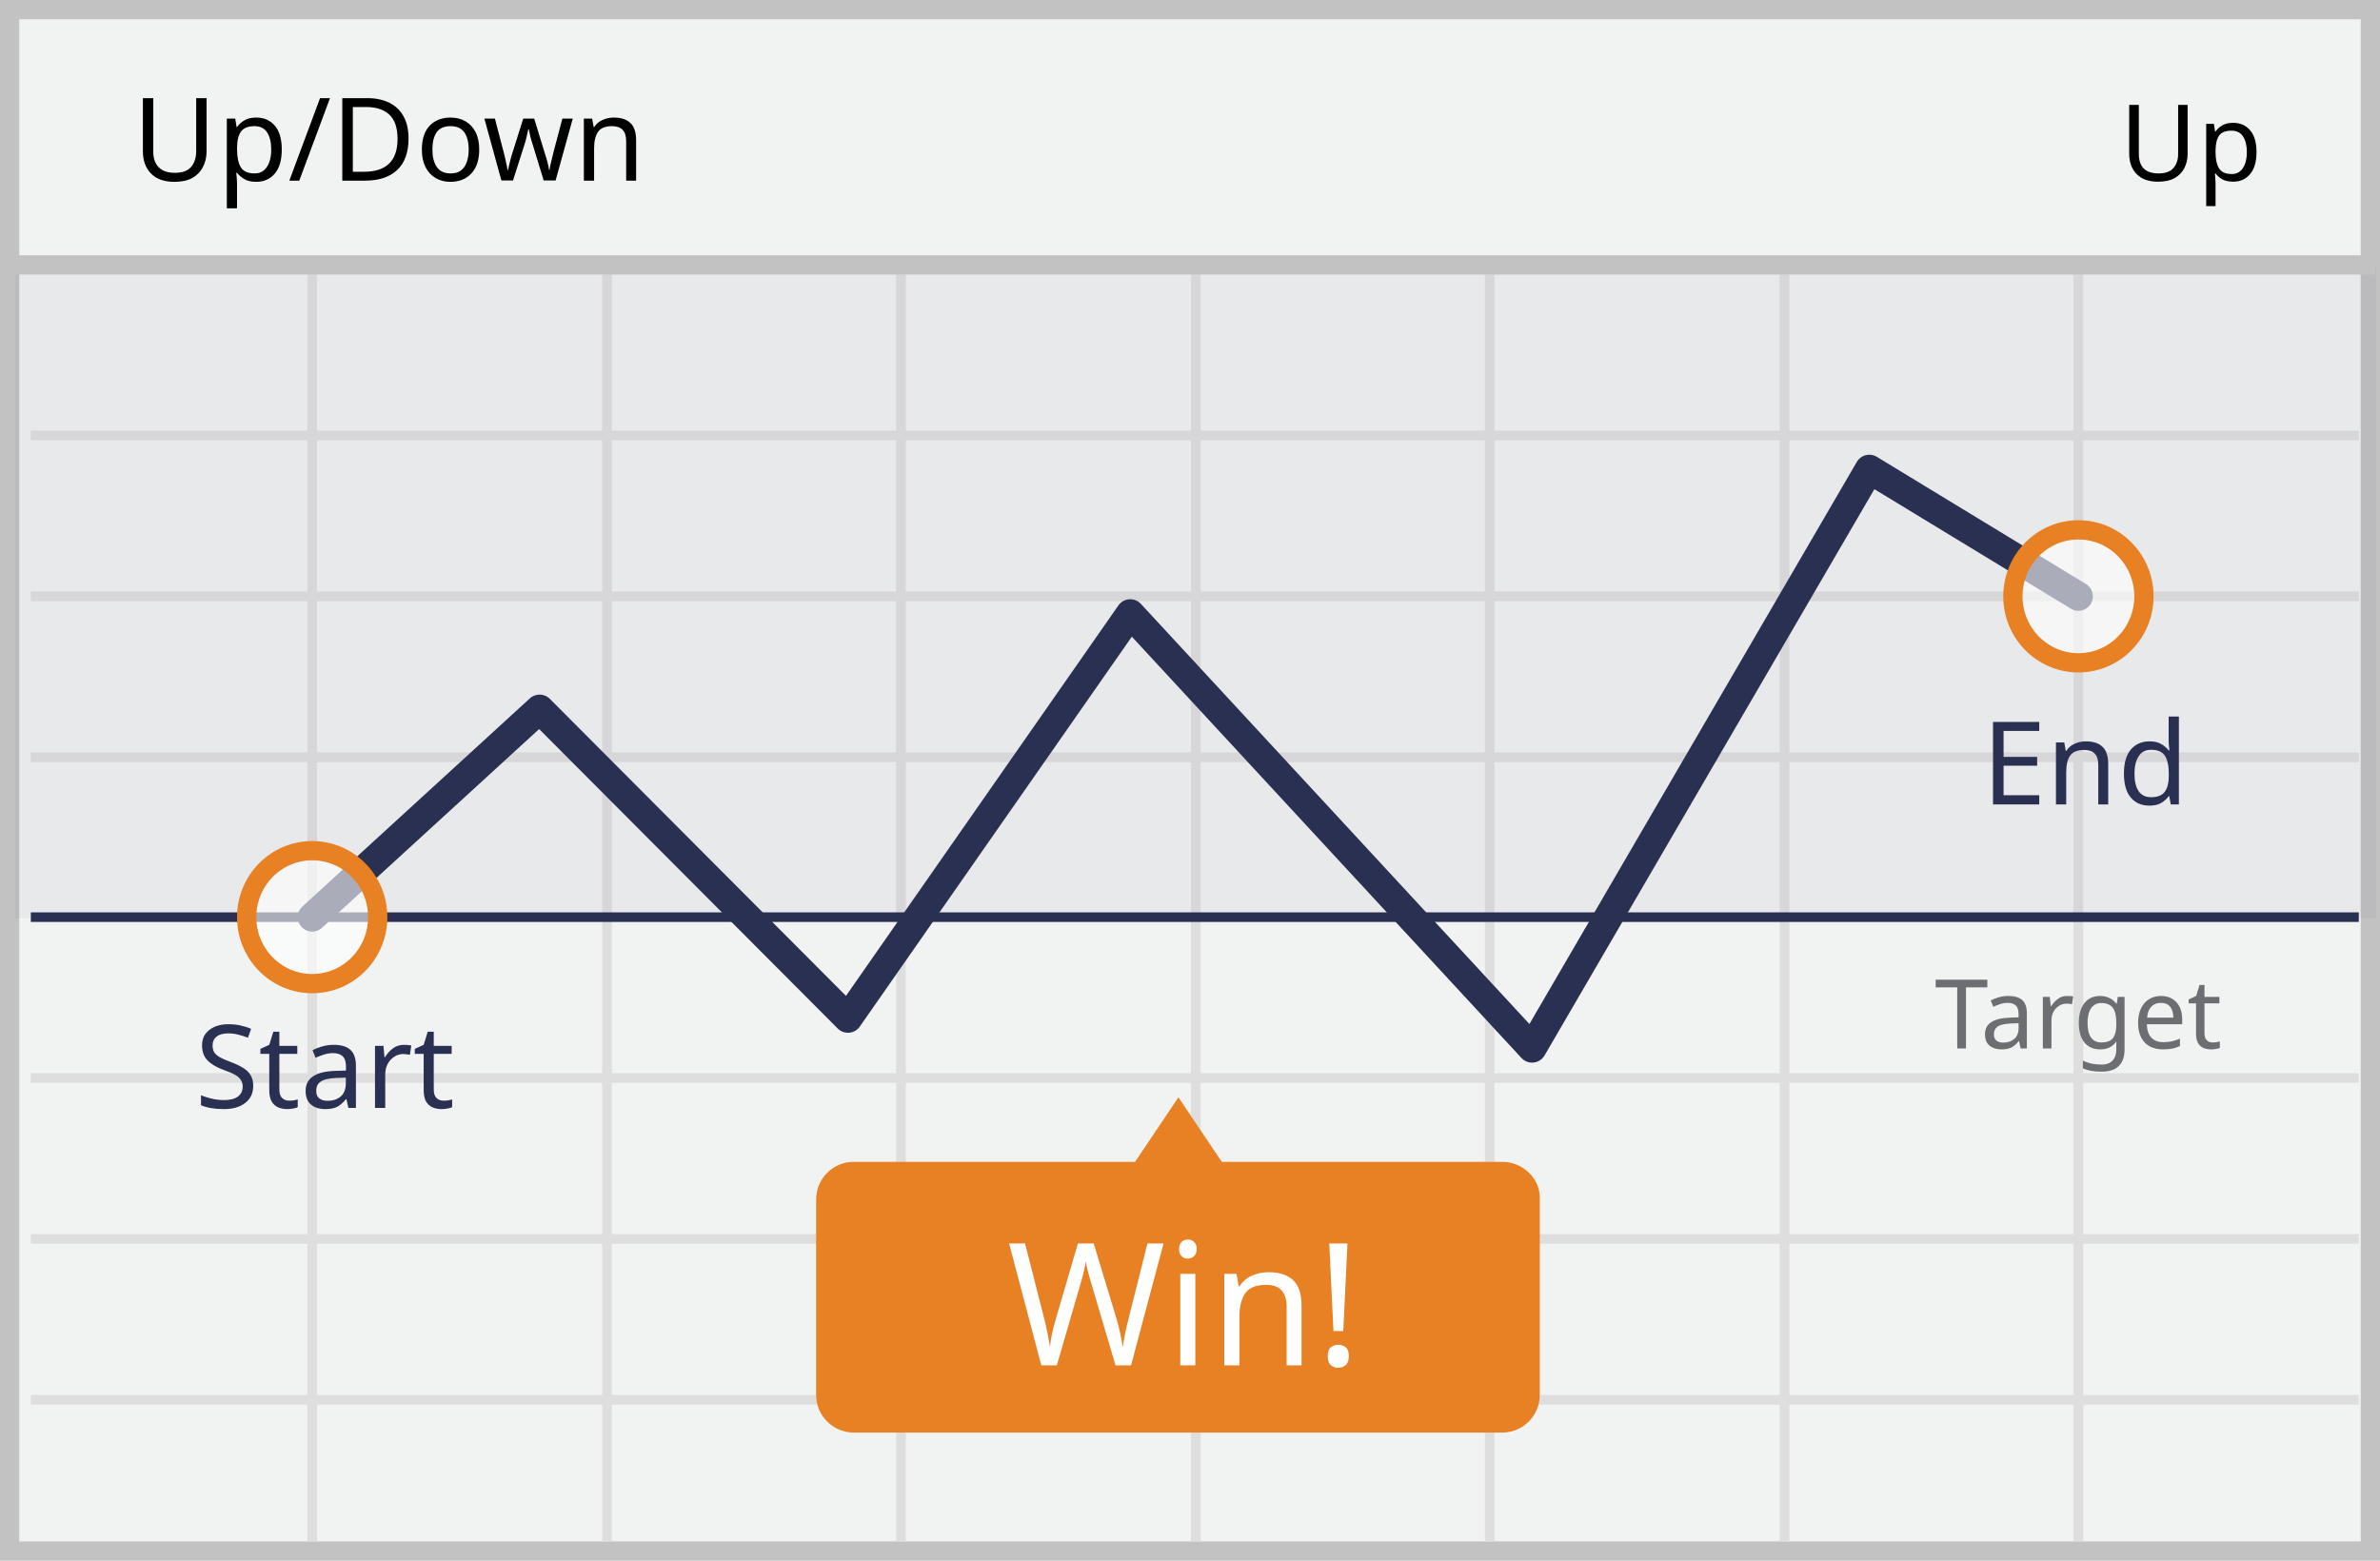
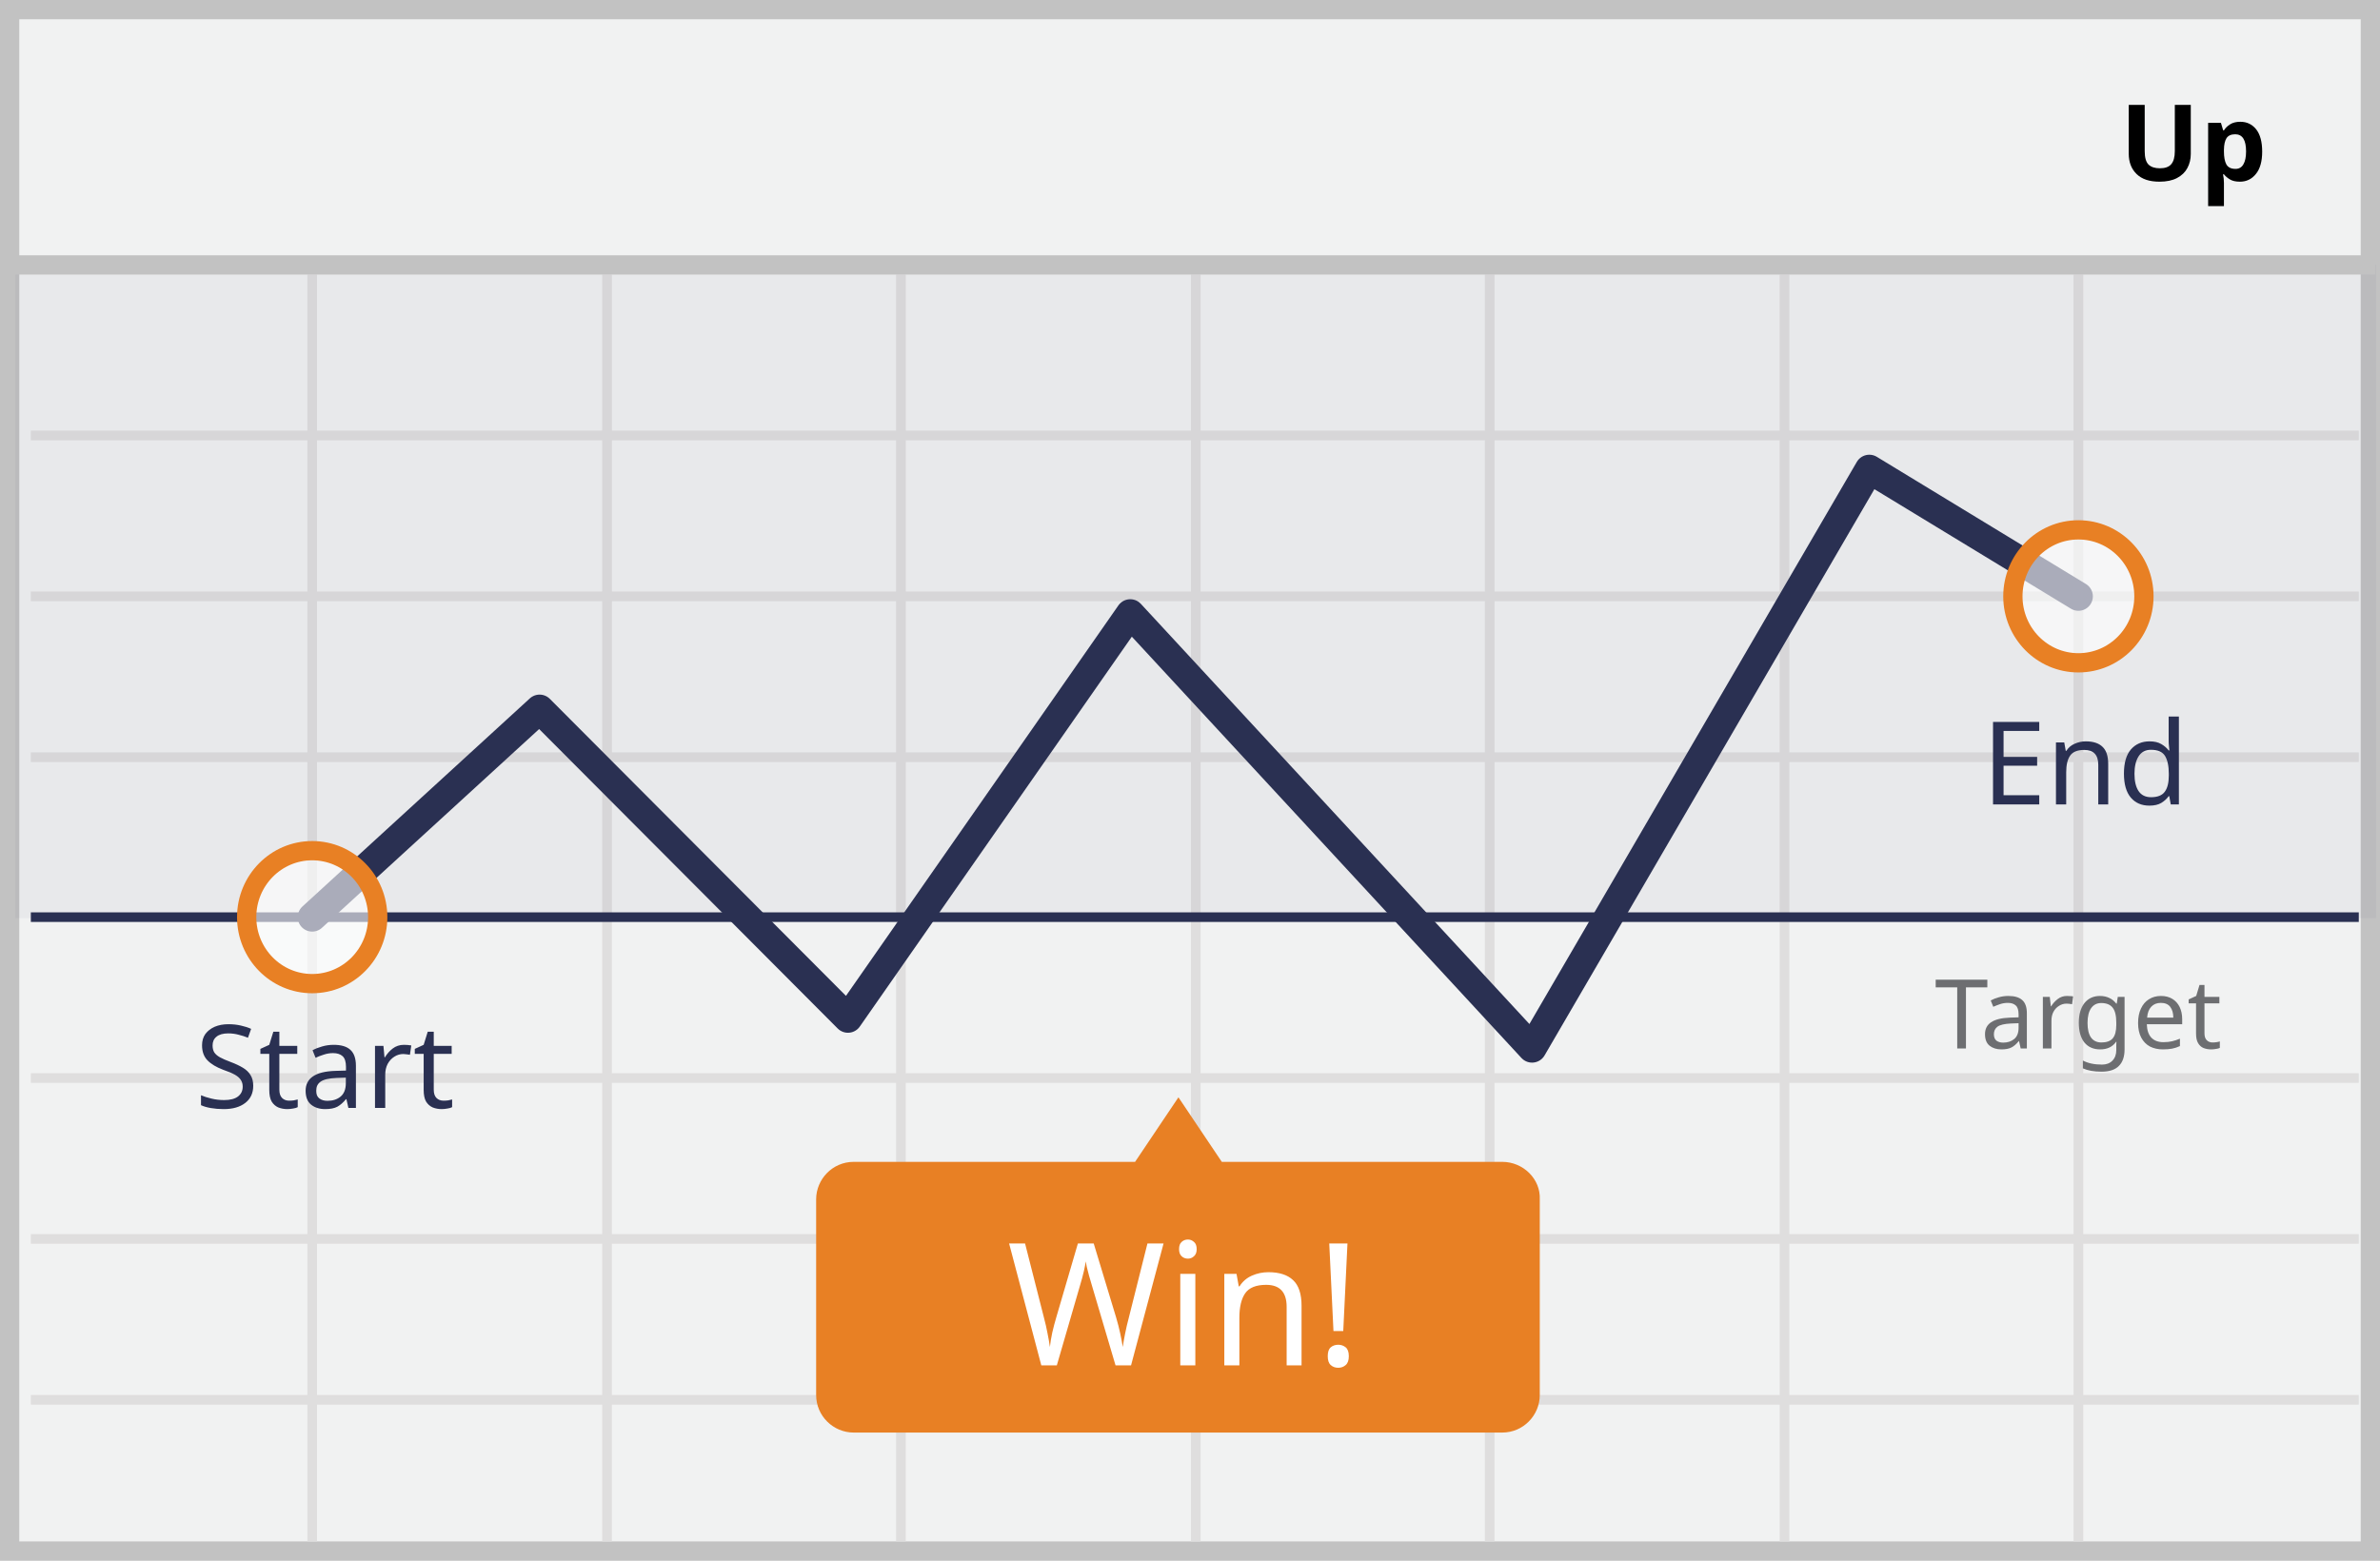
<svg xmlns="http://www.w3.org/2000/svg" version="1.1" id="Layer_1" x="0px" y="0px" viewBox="0 0 247 162" style="enable-background:new 0 0 247 162;" xml:space="preserve">
  <style type="text/css">
	.st0{fill:#F1F2F2;stroke:#C2C2C2;stroke-width:2;stroke-miterlimit:10;}
	.st1{fill:none;stroke:#DFDEDE;stroke-miterlimit:10;}
	.st2{fill:none;stroke:#2A3052;stroke-linejoin:round;stroke-miterlimit:10;}
	.st3{opacity:5.000000e-02;fill:#2A3052;}
	.st4{font-family:'Roboto-Bold';}
	.st5{font-size:12px;}
	.st6{font-family:'Roboto-Regular';}
- 	.st7{font-size:11px;}
+ 	.st7{font-size:11px;font-weight:bold;}
	.st8{fill:none;stroke:#2A3052;stroke-width:3;stroke-linecap:round;stroke-linejoin:round;stroke-miterlimit:10;}
	.st9{fill:#2A3052;}
	.st10{fill:#E88024;}
	.st11{fill:#6D6E71;}
	.st12{font-family:'Roboto-Italic';}
	.st13{font-size:10px;}
	.st14{fill:#FFFFFF;}
	.st15{font-size:17.723px;}
	.st16{opacity:0.6;}
	.st17{fill:none;stroke:#E88024;stroke-width:2;stroke-miterlimit:10;}
</style>
  <g>
    <rect x="1" y="1" class="st0" width="245" height="160" />
    <g>
      <line class="st1" x1="3.2" y1="45.2" x2="244.8" y2="45.2" />
      <line class="st1" x1="3.2" y1="61.9" x2="244.8" y2="61.9" />
      <line class="st1" x1="3.2" y1="78.6" x2="244.8" y2="78.6" />
      <line class="st1" x1="3.2" y1="111.9" x2="244.8" y2="111.9" />
      <line class="st1" x1="3.2" y1="128.6" x2="244.8" y2="128.6" />
      <line class="st1" x1="3.2" y1="145.3" x2="244.8" y2="145.3" />
      <line class="st1" x1="32.4" y1="28.5" x2="32.4" y2="160" />
      <line class="st1" x1="63" y1="28.5" x2="63" y2="160" />
      <line class="st1" x1="93.5" y1="28.5" x2="93.5" y2="160" />
      <line class="st1" x1="124.1" y1="28.5" x2="124.1" y2="160" />
      <line class="st1" x1="154.6" y1="28.5" x2="154.6" y2="160" />
      <line class="st1" x1="185.2" y1="28.5" x2="185.2" y2="160" />
      <line class="st1" x1="215.7" y1="28.5" x2="215.7" y2="160" />
      <line class="st2" x1="3.2" y1="95.2" x2="244.8" y2="95.2" />
    </g>
    <rect x="1.6" y="27.5" class="st3" width="245" height="67.8" />
    <line class="st0" x1="1.5" y1="27.5" x2="246.5" y2="27.5" />
-     <text transform="matrix(1 0 0 1 13.75 18.75)" class="st4 st5">Up/Down</text>
    <text transform="matrix(1 0 0 1 219.9875 18.75)" class="st6 st7">Up</text>
    <polyline class="st8" points="32.4,95.2 56,73.6 88,105.7 117.3,63.7 159,108.8 194,48.7 215.7,61.9  " />
    <text transform="matrix(1 0 0 1 20.25 115)" class="st9 st6 st5">Start</text>
    <text transform="matrix(1 0 0 1 205.6835 83.5)" class="st9 st6 st5">End</text>
    <path class="st10" d="M155.9,120.6h-29.1l-4.5-6.7l-4.5,6.7H88.6c-2.2,0-3.9,1.8-3.9,3.9v20.3c0,2.2,1.8,3.9,3.9,3.9h67.3   c2.2,0,3.9-1.8,3.9-3.9v-20.3C159.9,122.4,158.1,120.6,155.9,120.6z" />
    <g>
      <text transform="matrix(1 0 0 1 200.7959 108.8332)" class="st11 st12 st13">Target</text>
    </g>
    <g>
      <text transform="matrix(1 0 0 1 104.5065 141.7256)" class="st14 st4 st15">Win!</text>
    </g>
    <g>
      <g class="st16">
        <ellipse class="st14" cx="215.7" cy="61.9" rx="6.8" ry="6.9" />
      </g>
      <g>
        <ellipse class="st17" cx="215.7" cy="61.9" rx="6.8" ry="6.9" />
      </g>
    </g>
    <g>
      <g class="st16">
        <ellipse class="st14" cx="32.4" cy="95.2" rx="6.8" ry="6.9" />
      </g>
      <g>
        <ellipse class="st17" cx="32.4" cy="95.2" rx="6.8" ry="6.9" />
      </g>
    </g>
  </g>
</svg>
